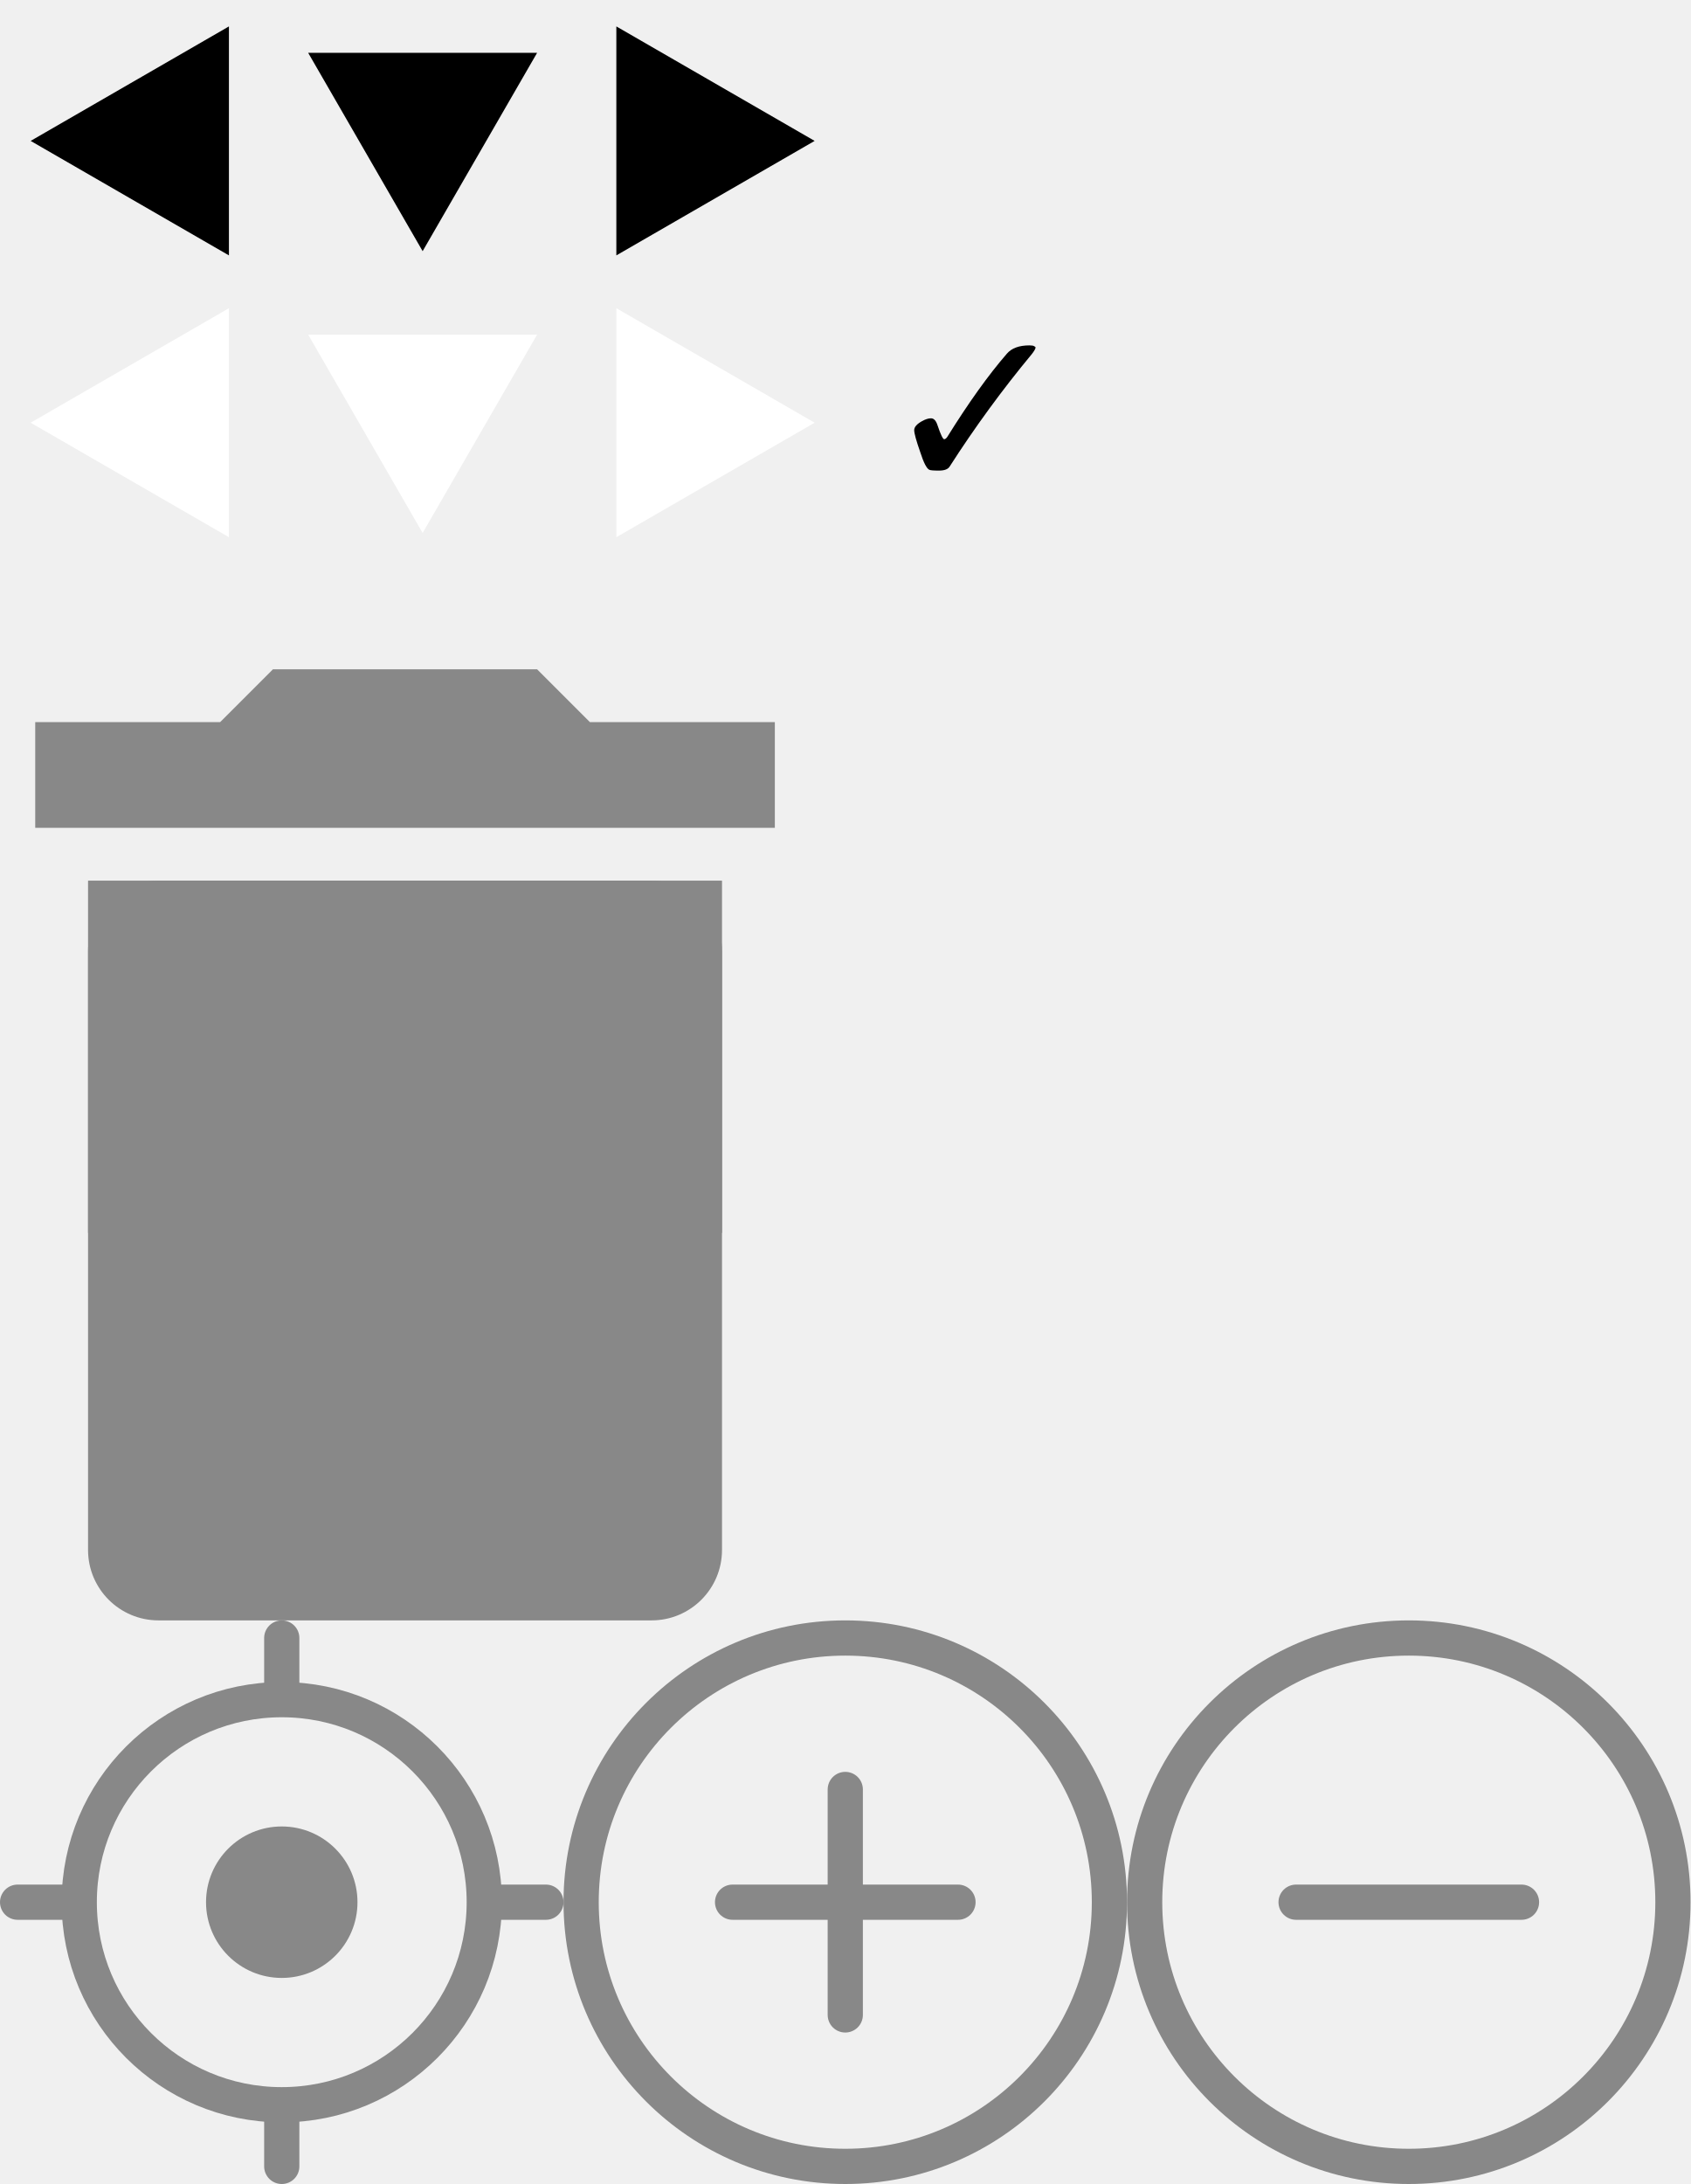
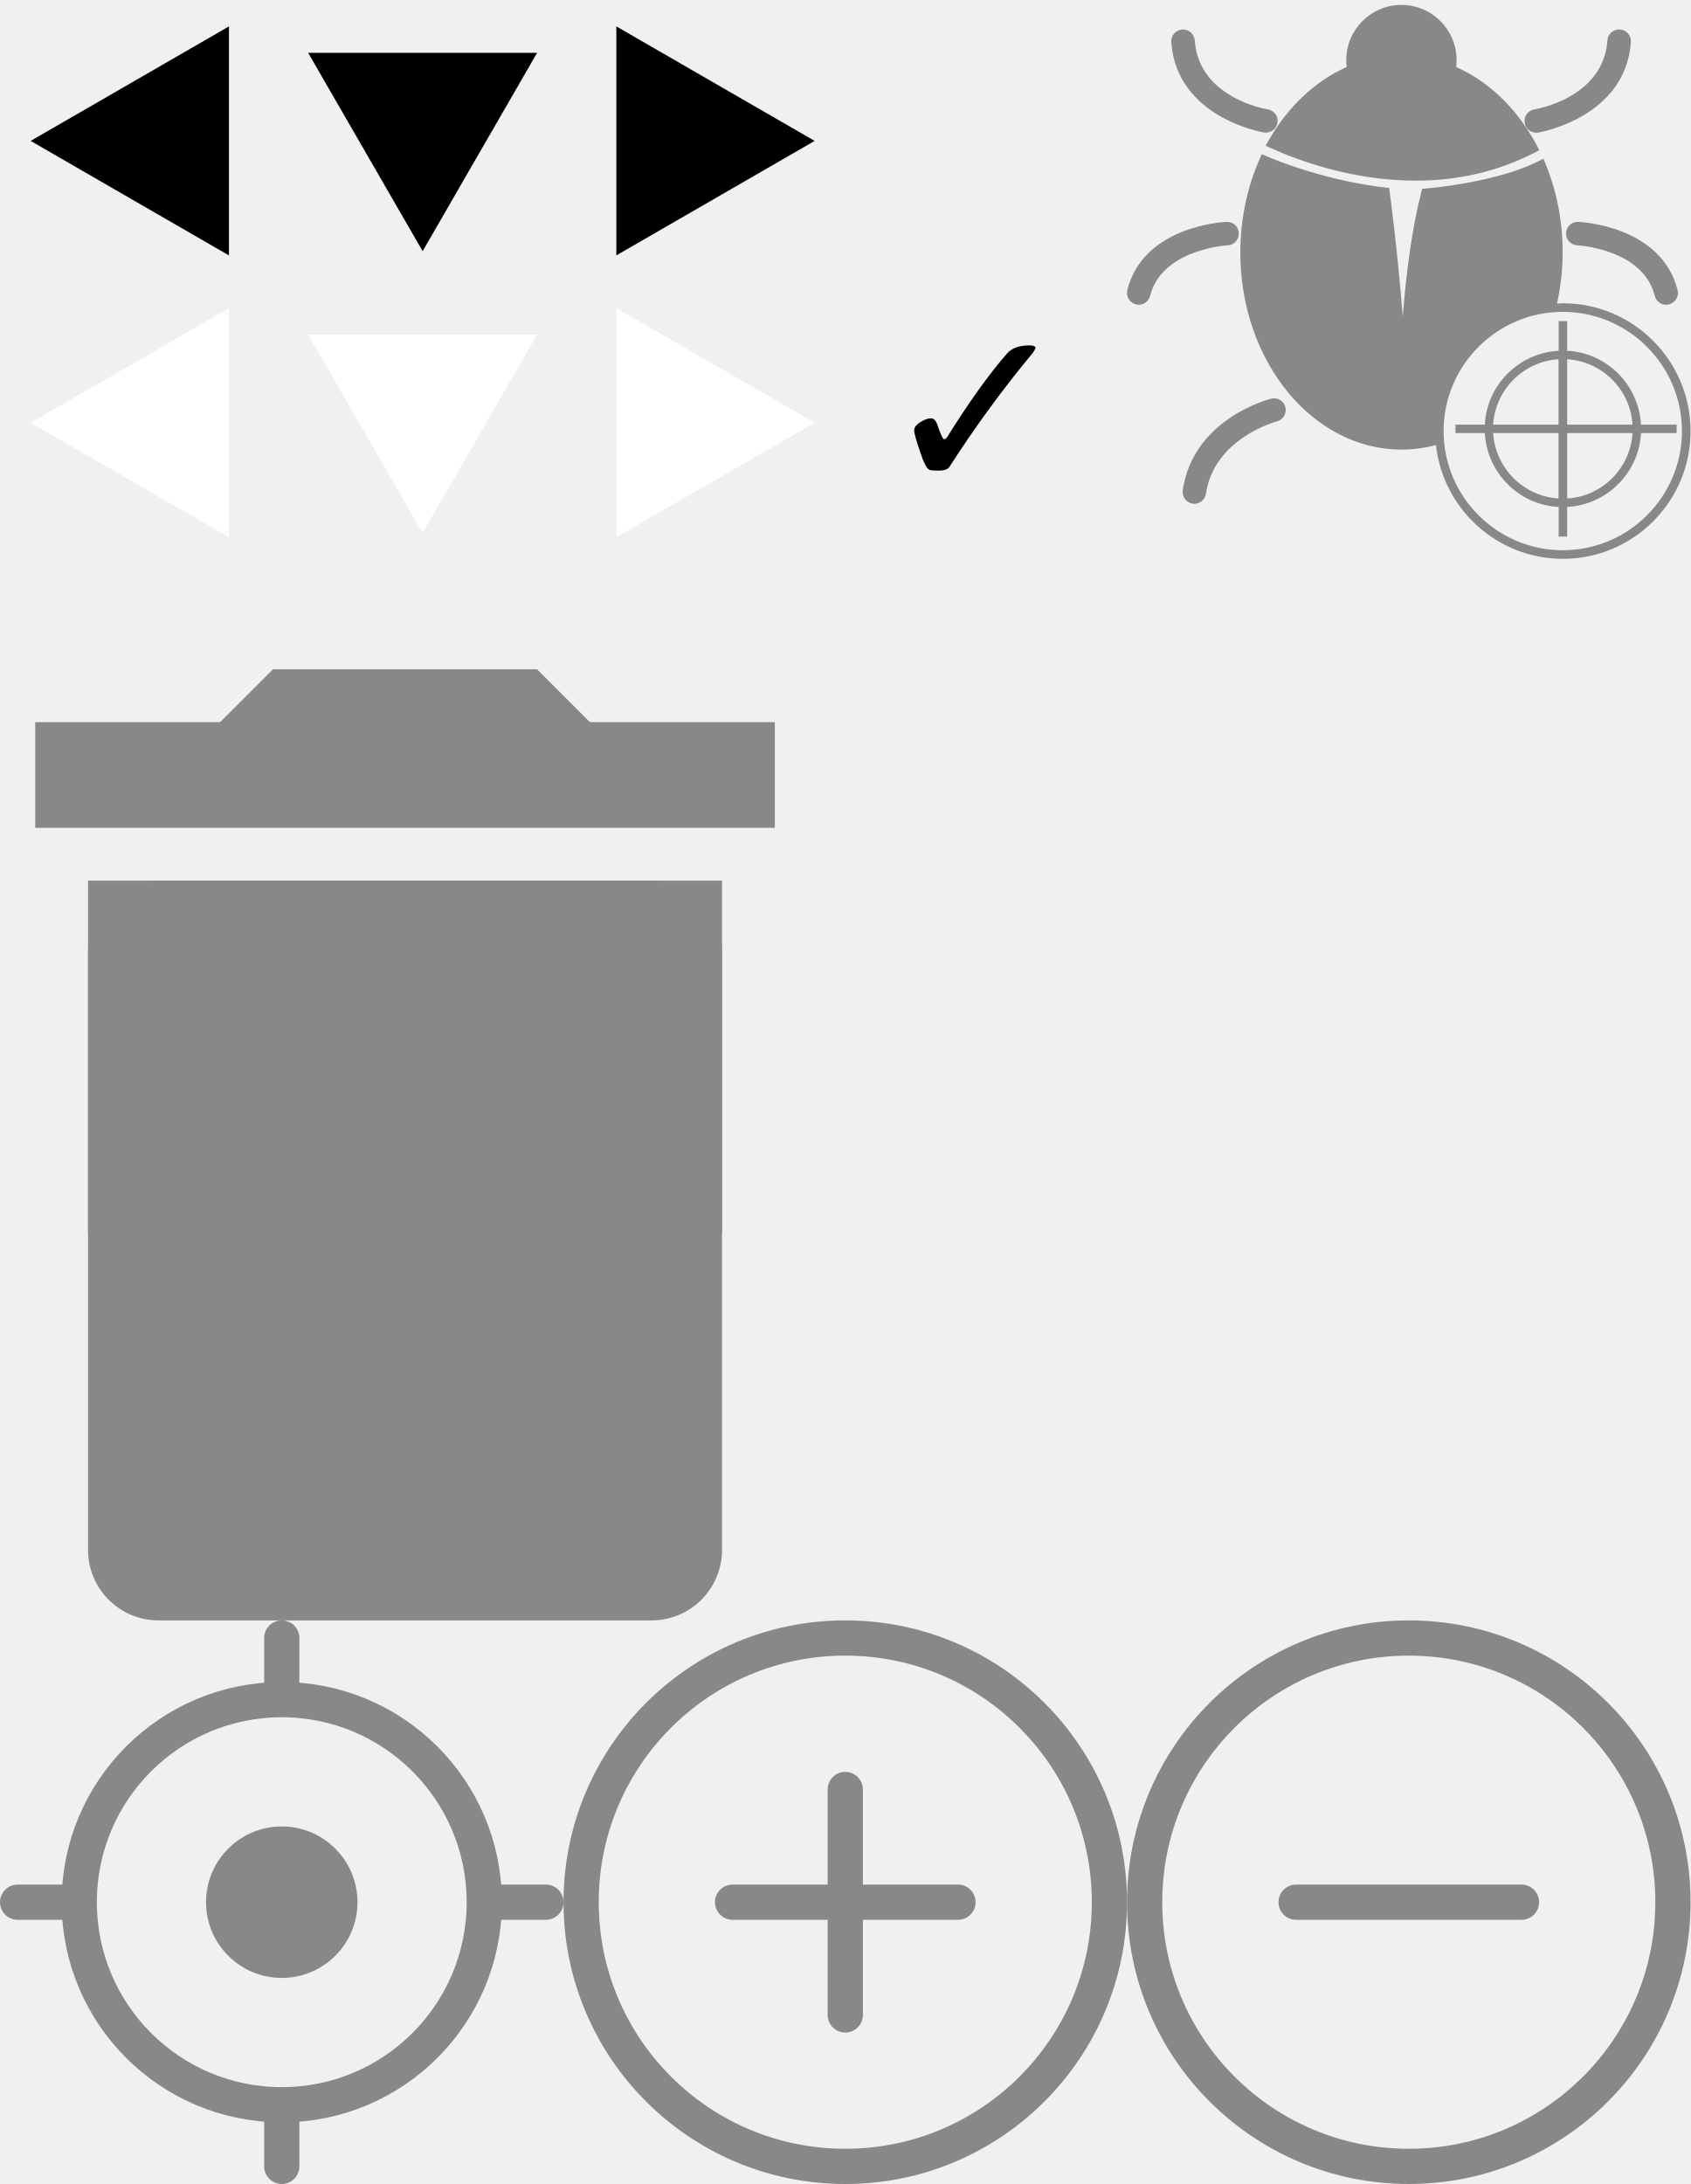
<svg xmlns="http://www.w3.org/2000/svg" version="1.1" width="96px" height="124px">
  <style type="text/css">
#background {
  fill: none;
}
.arrows {
  fill: #000;
  stroke: none;
}
.selected&gt;.arrows {
  fill: #fff;
}
.checkmark {
  fill: #000;
  font-family: sans-serif;
  font-size: 10pt;
  text-anchor: middle;
}
.trash {
+   fill: #888;
+ }
+ .bug {
  fill: #888;
}
.zoom {
  fill: none;
  stroke: #888;
  stroke-width: 2;
  stroke-linecap: round;
}
.zoom&gt;.center {
  fill: #888;
  stroke-width: 0;
}
  </style>
  <rect id="background" width="96" height="124" x="0" y="0" />
  <g>
    <path class="arrows" d="M 13,1.5 13,14.5 1.74,8 z" />
    <path class="arrows" d="M 17.5,3 30.5,3 24,14.26 z" />
    <path class="arrows" d="M 35,1.5 35,14.5 46.26,8 z" />
  </g>
  <g class="selected" transform="translate(0, 16)">
    <path class="arrows" d="M 13,1.5 13,14.5 1.74,8 z" />
    <path class="arrows" d="M 17.5,3 30.5,3 24,14.26 z" />
    <path class="arrows" d="M 35,1.5 35,14.5 46.26,8 z" />
  </g>
  <text class="checkmark" x="55.5" y="28">✓</text>
+   <g class="bug">
+     <svg version="1.1" x="64" y="0" width="32" height="32" viewBox="0 0 412.8 412.8" xml:space="preserve">
+       <path d="M376.5 311c-1.6-29.2-25-52.6-54.1-54.1v-21.7h-6.2v21.7c-29.2 1.6-52.6 25-54.1 54.1h-21.5v6.2h21.5c1.6 29.2 25 52.6 54.1 54.1v21.7h6.2v-21.7c29.2-1.6 52.6-25 54.1-54.1h26.1v-6.2H376.5zM316.1 365.1c-25.7-1.6-46.3-22.2-47.9-47.9h47.9V365.1zM316.1 311h-47.9c1.6-25.7 22.2-46.3 47.9-47.9V311zM322.4 365.1v-47.9h47.9C368.7 343 348.1 363.6 322.4 365.1zM322.4 311v-47.9c25.7 1.6 46.3 22.2 47.9 47.9H322.4zM291.3 90c-0.8-4.7 2.4-9.1 7.1-9.9 2.1-0.3 50.6-8.7 53.5-50.5 0.3-4.7 4.4-8.3 9.2-8 4.7 0.3 8.3 4.4 8 9.2 -3.9 55.5-67.3 66.2-67.9 66.3 -0.4 0.1-0.9 0.1-1.4 0.1C295.6 97.2 292 94.2 291.3 90zM32.4 30.8c-0.3-4.7 3.2-8.8 8-9.2 4.9-0.3 8.8 3.3 9.2 8 2.9 41.8 51.4 50.2 53.5 50.5 4.7 0.8 7.9 5.2 7.1 9.8 -0.7 4.2-4.2 7.2-8.5 7.2 -0.5 0-0.9 0-1.4-0.1C99.7 97 36.3 86.3 32.4 30.8zM330.6 162.5c2.4 0.1 60.9 3.1 72.7 50 0.6 2.2 0.2 4.5-1 6.5 -1.2 2-3.1 3.4-5.3 3.9 -0.7 0.2-1.4 0.3-2.1 0.3 -3.9 0-7.4-2.7-8.3-6.5 -8.6-34.4-56.3-37-56.7-37 -2.3-0.1-4.4-1.1-6-2.8 -1.6-1.7-2.4-3.9-2.3-6.2 0.2-4.6 3.9-8.2 8.5-8.2L330.6 162.5zM73.7 179.7c-0.5 0-48.2 2.8-56.8 37 -1 3.8-4.4 6.5-8.3 6.5 -0.7 0-1.4-0.1-2.1-0.3 -2.2-0.5-4.1-1.9-5.3-3.9 -1.2-2-1.5-4.3-1-6.5 11.7-46.9 70.2-49.9 72.7-50l0.4 0c4.6 0 8.4 3.6 8.6 8.2C82.1 175.5 78.4 179.5 73.7 179.7zM160.9 49.1c-0.2-1.7-0.3-3.4-0.3-5.1 0-22.3 18.1-40.4 40.4-40.4 22.3 0 40.4 18.1 40.4 40.4 0 1.7-0.1 3.4-0.3 5.1 24.3 10.7 45.2 31.1 59.3 57.8l1.6 3.1 -3.1 1.6c-26.3 13.7-55.8 20.7-87.4 20.7l0 0c-46.8 0-86.8-15-106.5-24l-3.4-1.6 1.8-3.3C117.5 78.5 137.8 59.3 160.9 49.1zM116 298.2c1.1 4.6-1.7 9.3-6.2 10.4 -0.4 0.1-46.1 12.4-52 53 -0.6 4.2-4.3 7.4-8.5 7.4 -0.4 0-0.8 0-1.2-0.1 -4.7-0.7-7.9-5-7.3-9.7 7.6-52.3 62.5-66.6 64.8-67.2 0.7-0.2 1.4-0.3 2.1-0.3C111.6 291.7 115 294.4 116 298.2zM319.2 222.1c-1.4 0-2.8 0.2-4.2 0.2 2.6-12 4.1-24.5 4.1-37.5 0-22.9-4.3-44.9-12.7-65.2l-1.4-3.4 -3.3 1.7c-21.9 11.3-57.3 17.9-83.1 20.2l-2.4 0.2 -0.6 2.3c-7 27.1-11.2 60.3-13.6 91.2 -3.9-49-9.5-90.6-9.6-91.2l-0.4-2.9c-45-4.8-83.4-20.4-90.1-23.4l-3.2-1.4 -1.4 3.2c-9.4 21-14.3 44.9-14.3 68.9 0 79.6 53 144.3 118.1 144.3 8.7 0 17.1-1.2 25.2-3.4 5.1 46.8 44.8 83.4 93 83.4 51.6 0 93.5-42 93.5-93.5C412.8 264.1 370.8 222.1 319.2 222.1zM319.2 403c-48.1 0-87.3-39.2-87.3-87.3 0-48.1 39.2-87.3 87.3-87.3s87.3 39.2 87.3 87.3C406.5 363.8 367.4 403 319.2 403z" />
+     </svg>
+   </g>
  <g class="trash">
    <path d="M 2,41 v 6 h 42 v -6 h -10.5 l -3,-3 h -15 l -3,3 z" />
    <rect width="36" height="20" x="5" y="50" />
    <rect width="36" height="42" x="5" y="50" rx="4" ry="4" />
  </g>
  <g class="zoom">
    <circle r="11.5" cx="16" cy="108" />
    <circle r="4.3" cx="16" cy="108" class="center" />
    <path d="m 28,108 h3" />
    <path d="m 1,108 h3" />
    <path d="m 16,120 v3" />
    <path d="m 16,93 v3" />
  </g>
  <g class="zoom">
    <circle r="15" cx="48" cy="108" />
    <path d="m 48,101.6 v12.8" />
    <path d="m 41.6,108 h12.8" />
  </g>
  <g class="zoom">
    <circle r="15" cx="80" cy="108" />
    <path d="m 73.6,108 h12.8" />
  </g>
</svg>
